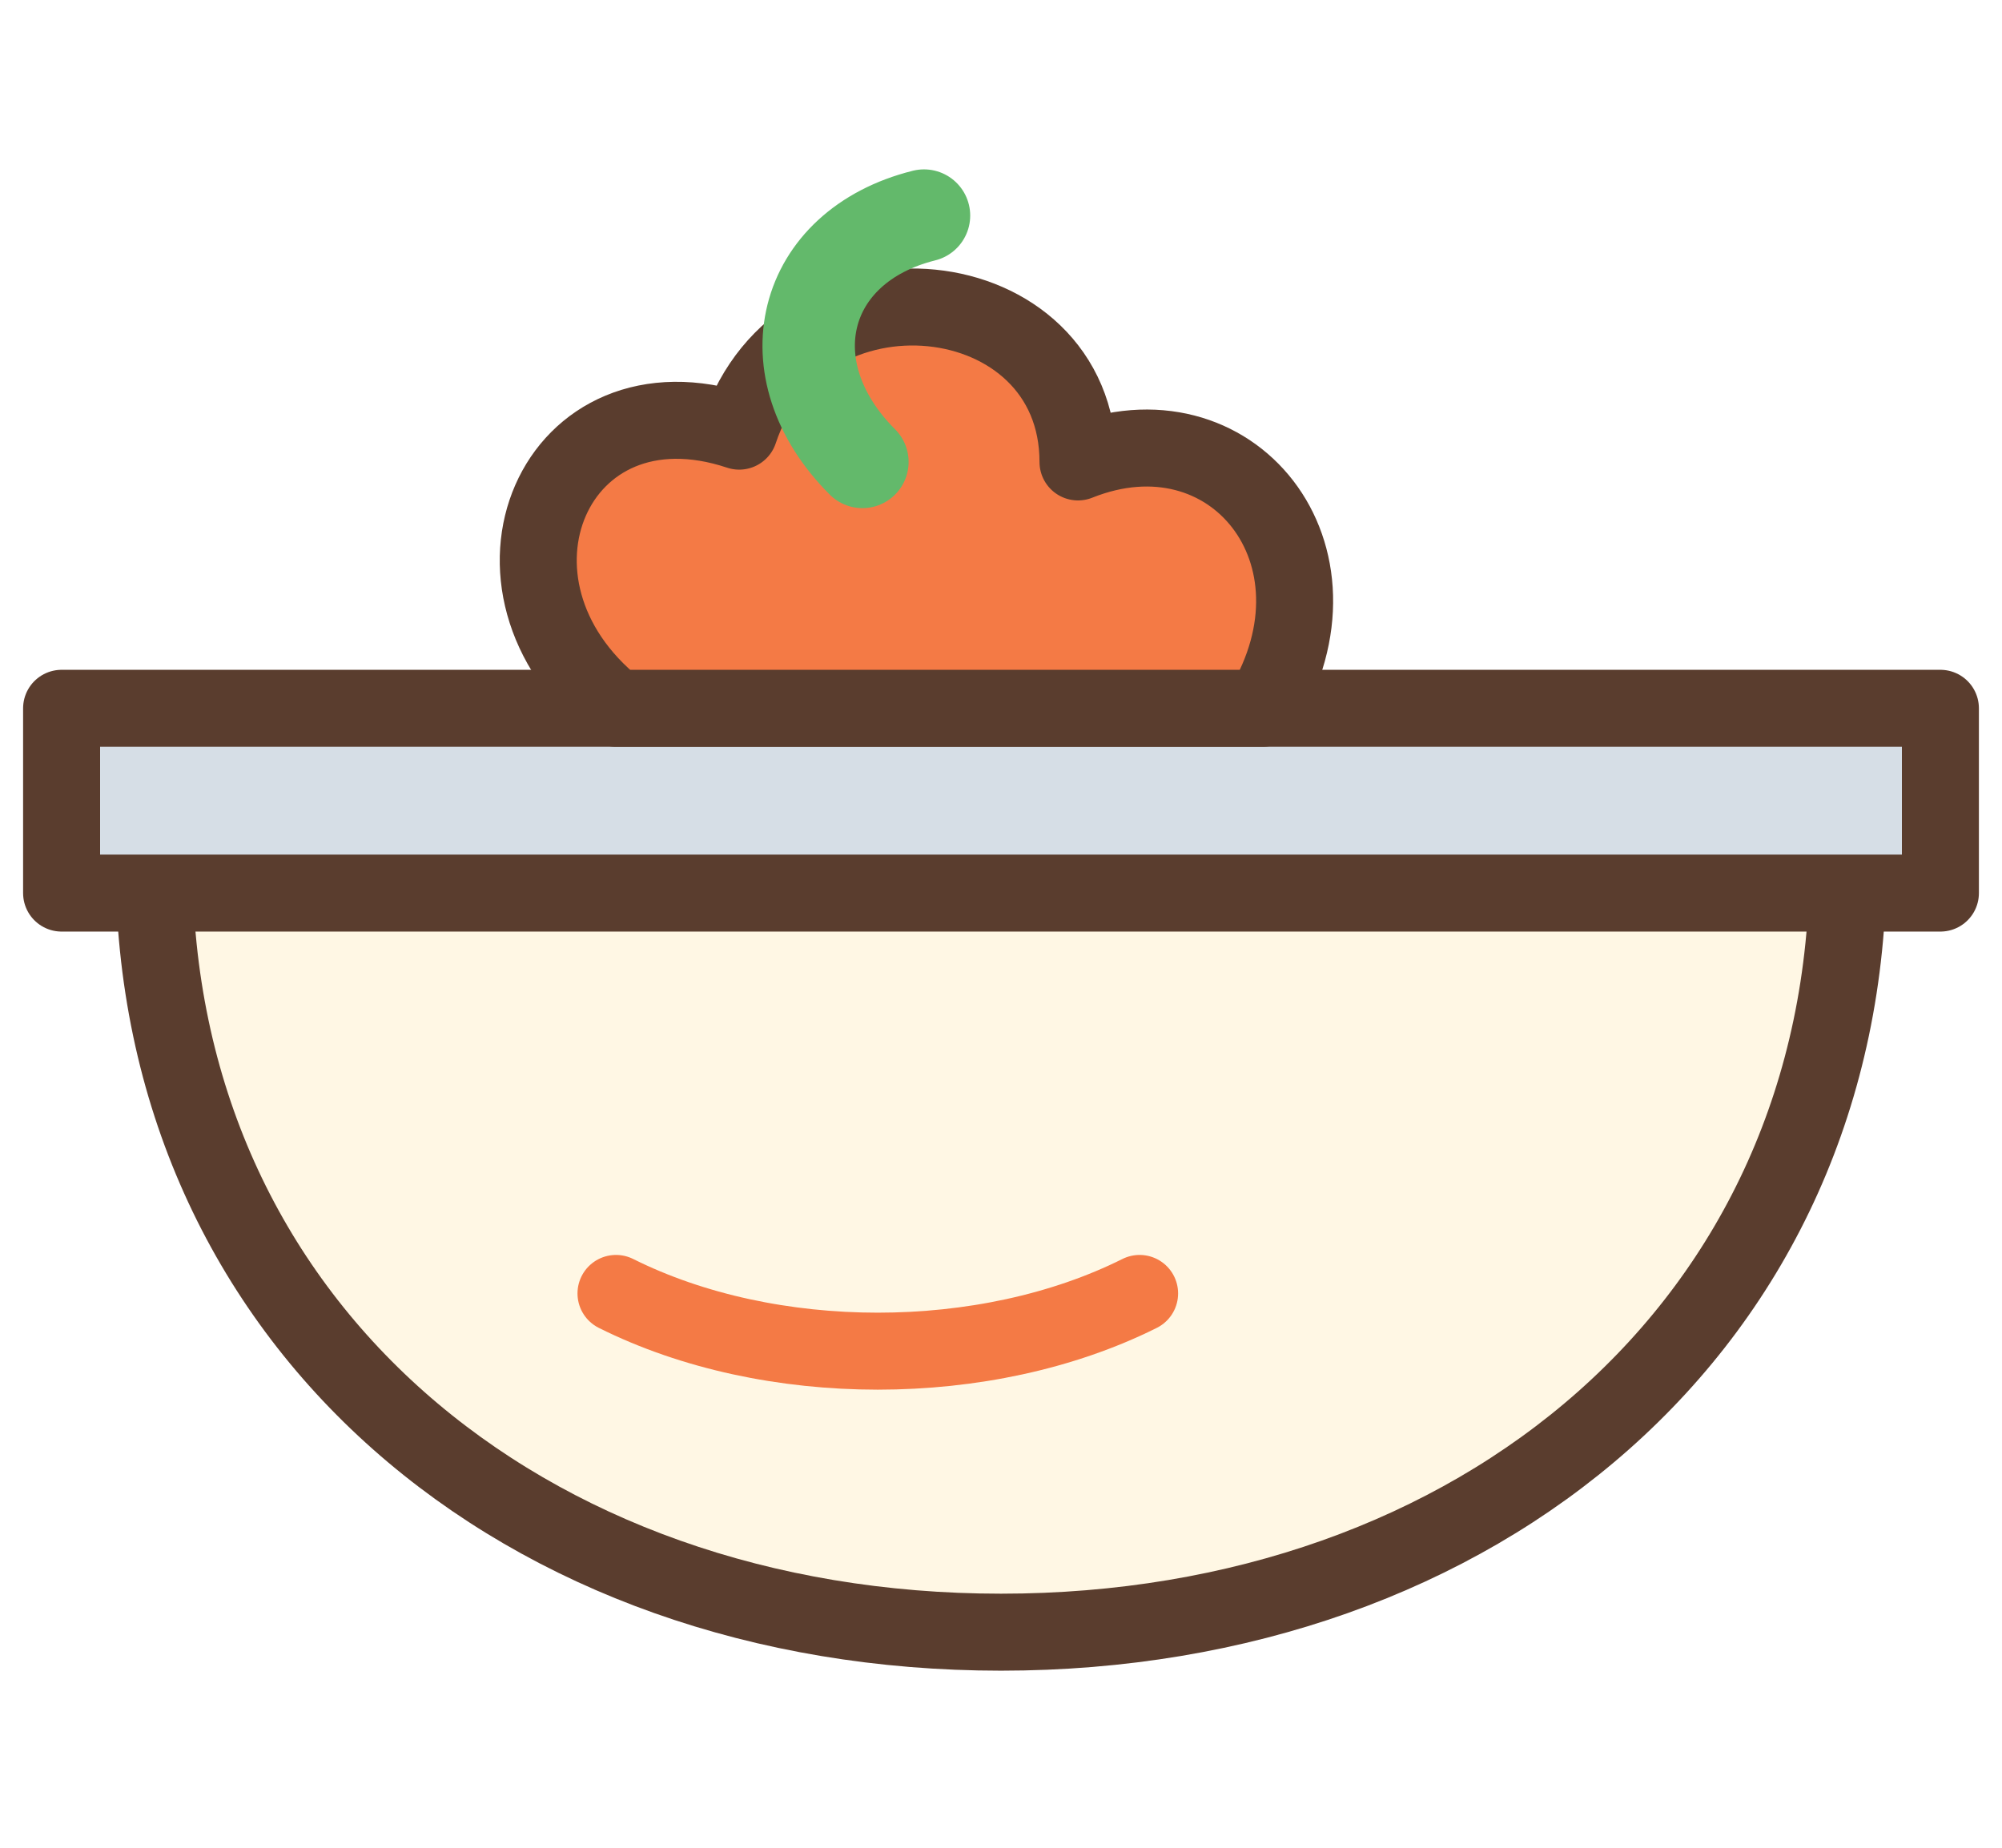
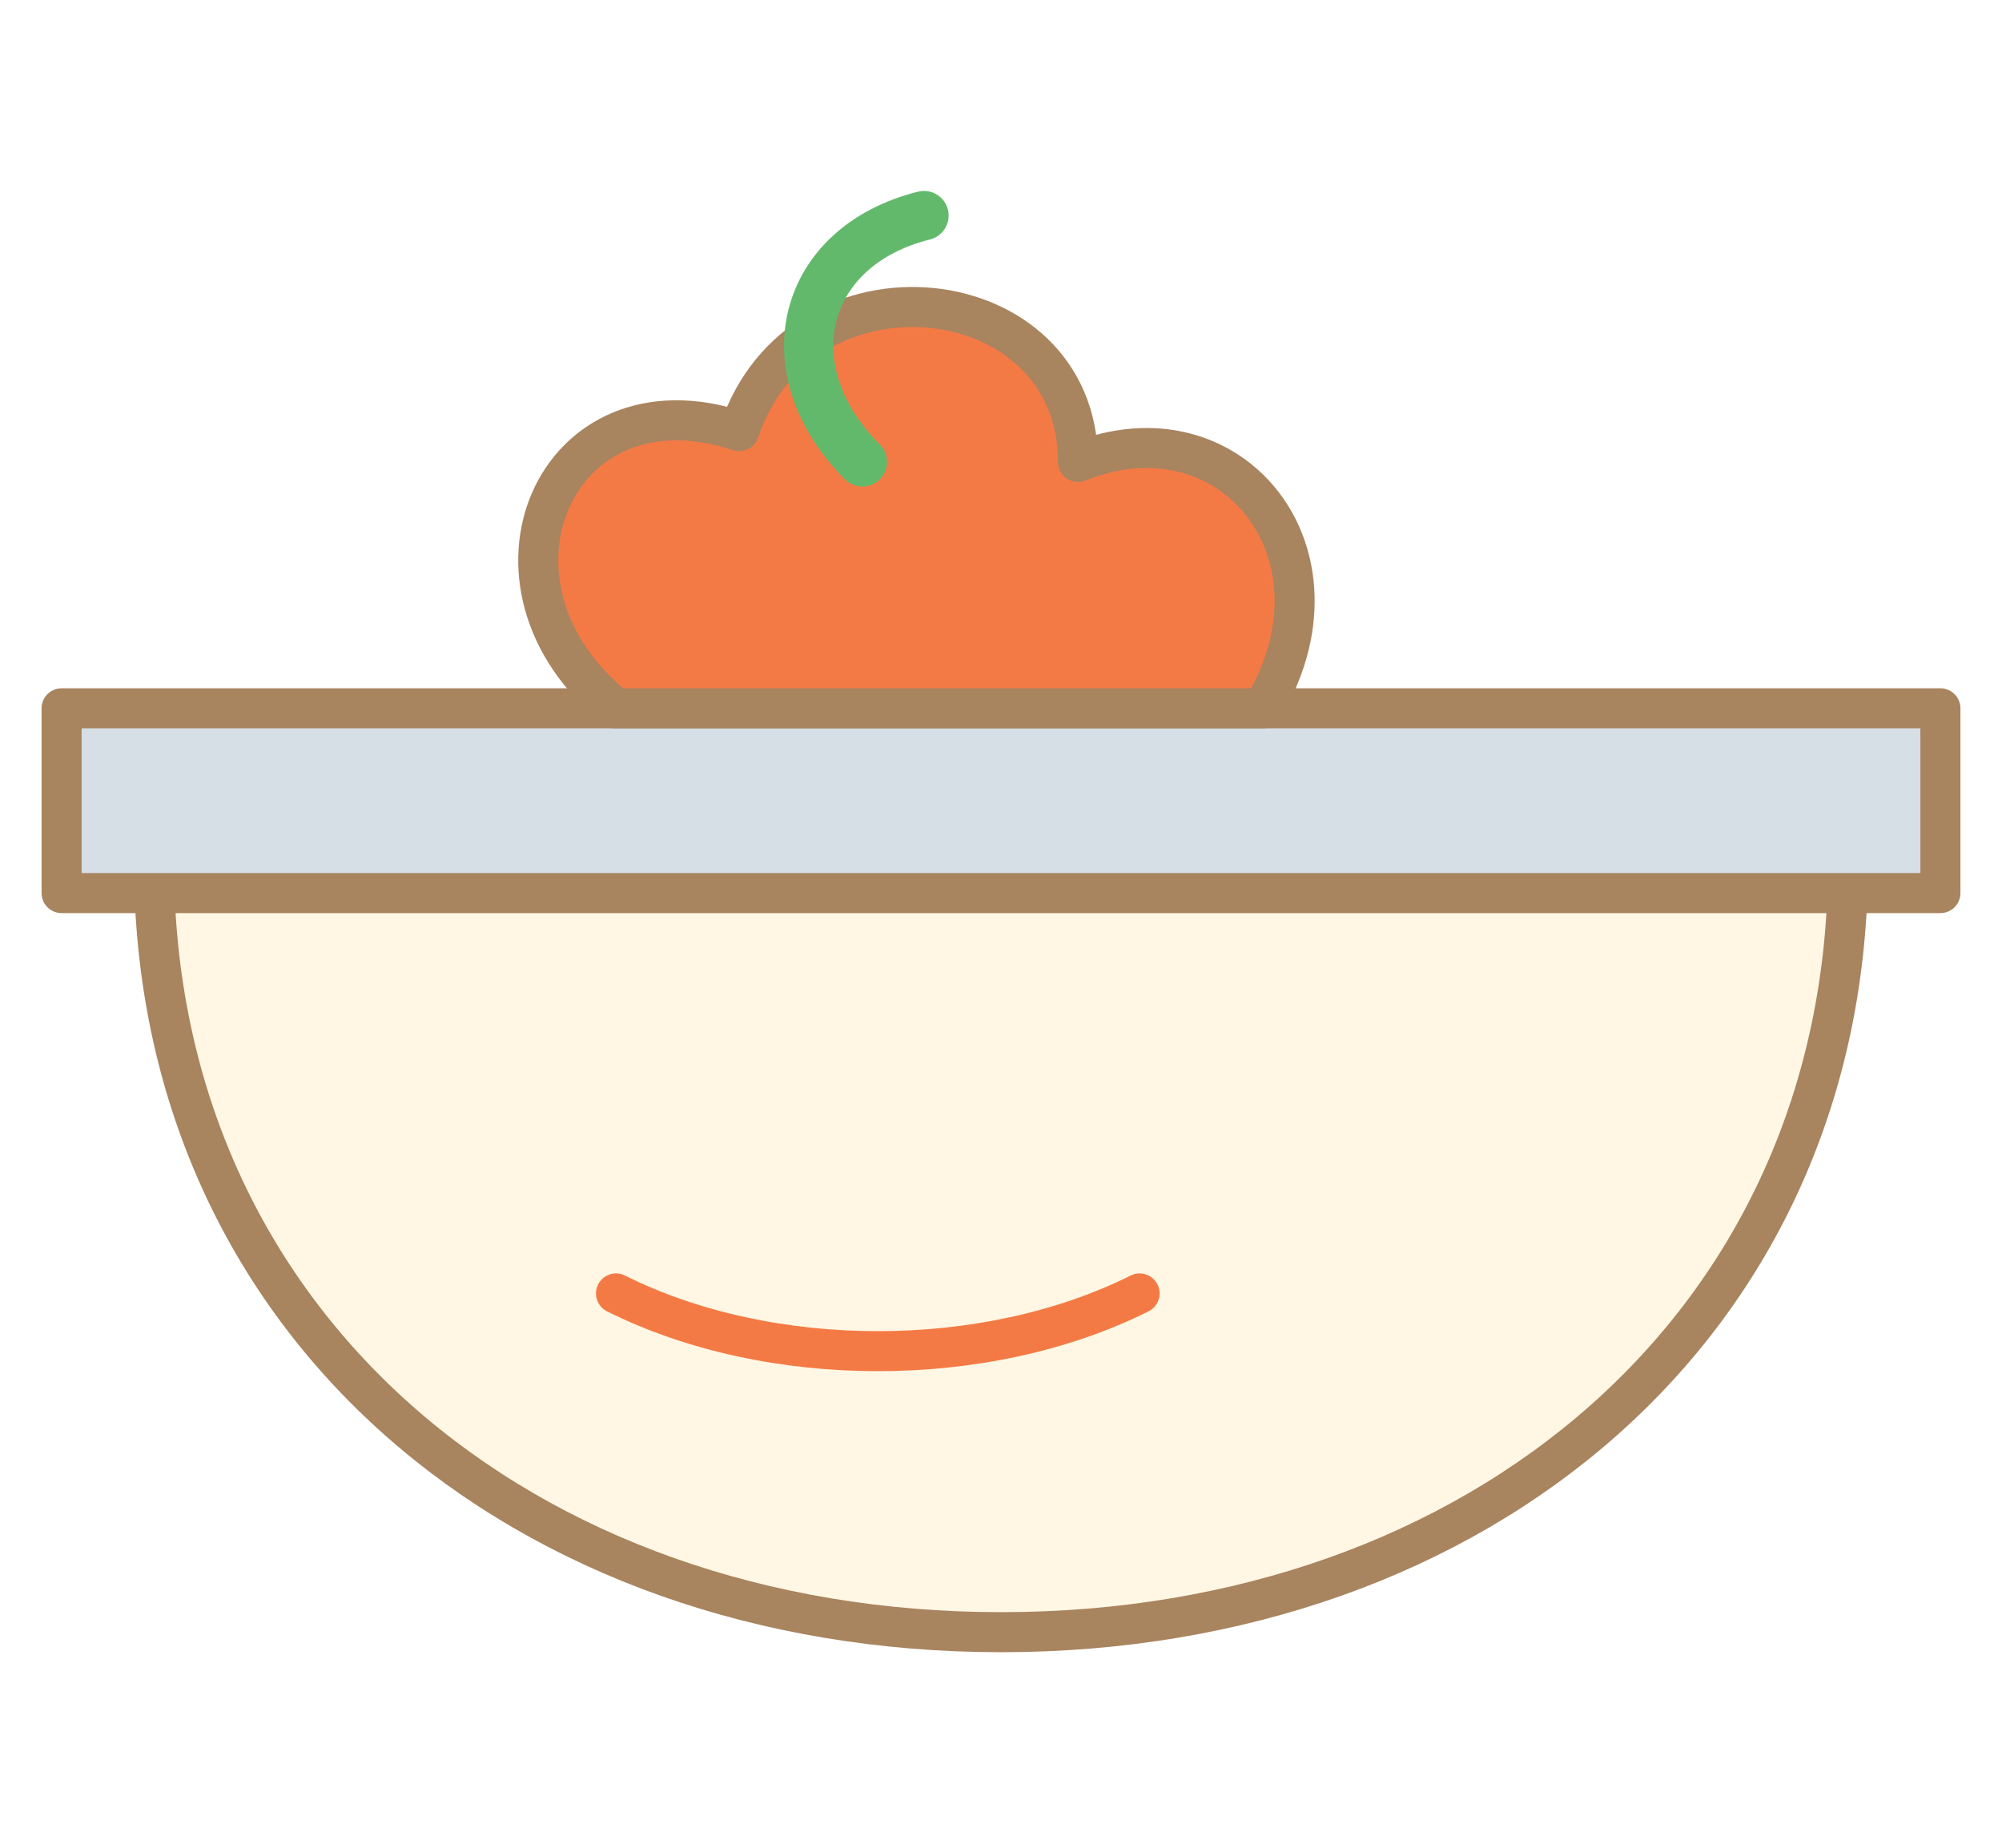
<svg xmlns="http://www.w3.org/2000/svg" viewBox="0 0 130 120" width="130" height="120">
-   <g stroke="#5A3D2E" stroke-width="5" stroke-linecap="round" stroke-linejoin="round">
+   <g stroke="#a8845f" stroke-width="2.6" stroke-linecap="round" stroke-linejoin="round">
    <path d="M10 56h110c0 30-24 50-55 50S10 86 10 56z" fill="#FFF7E4" />
    <path d="M4 46h122v12H4z" fill="#D6DEE6" />
    <path d="M40 46c-10-8-4-22 8-18 4-12 22-10 22 2 10-4 18 6 12 16z" fill="#F47A45" />
-     <path d="M56 30c-6-6-4-14 4-16" fill="none" stroke="#63B96B" stroke-width="6" />
-     <path d="M40 84c10 5 24 5 34 0" fill="none" stroke="#F47A45" stroke-width="5" />
+     <path d="M56 30c-6-6-4-14 4-16" fill="none" stroke="#63B96B" stroke-width="3.2" />
+     <path d="M40 84c10 5 24 5 34 0" fill="none" stroke="#F47A45" stroke-width="2.6" />
  </g>
</svg>
